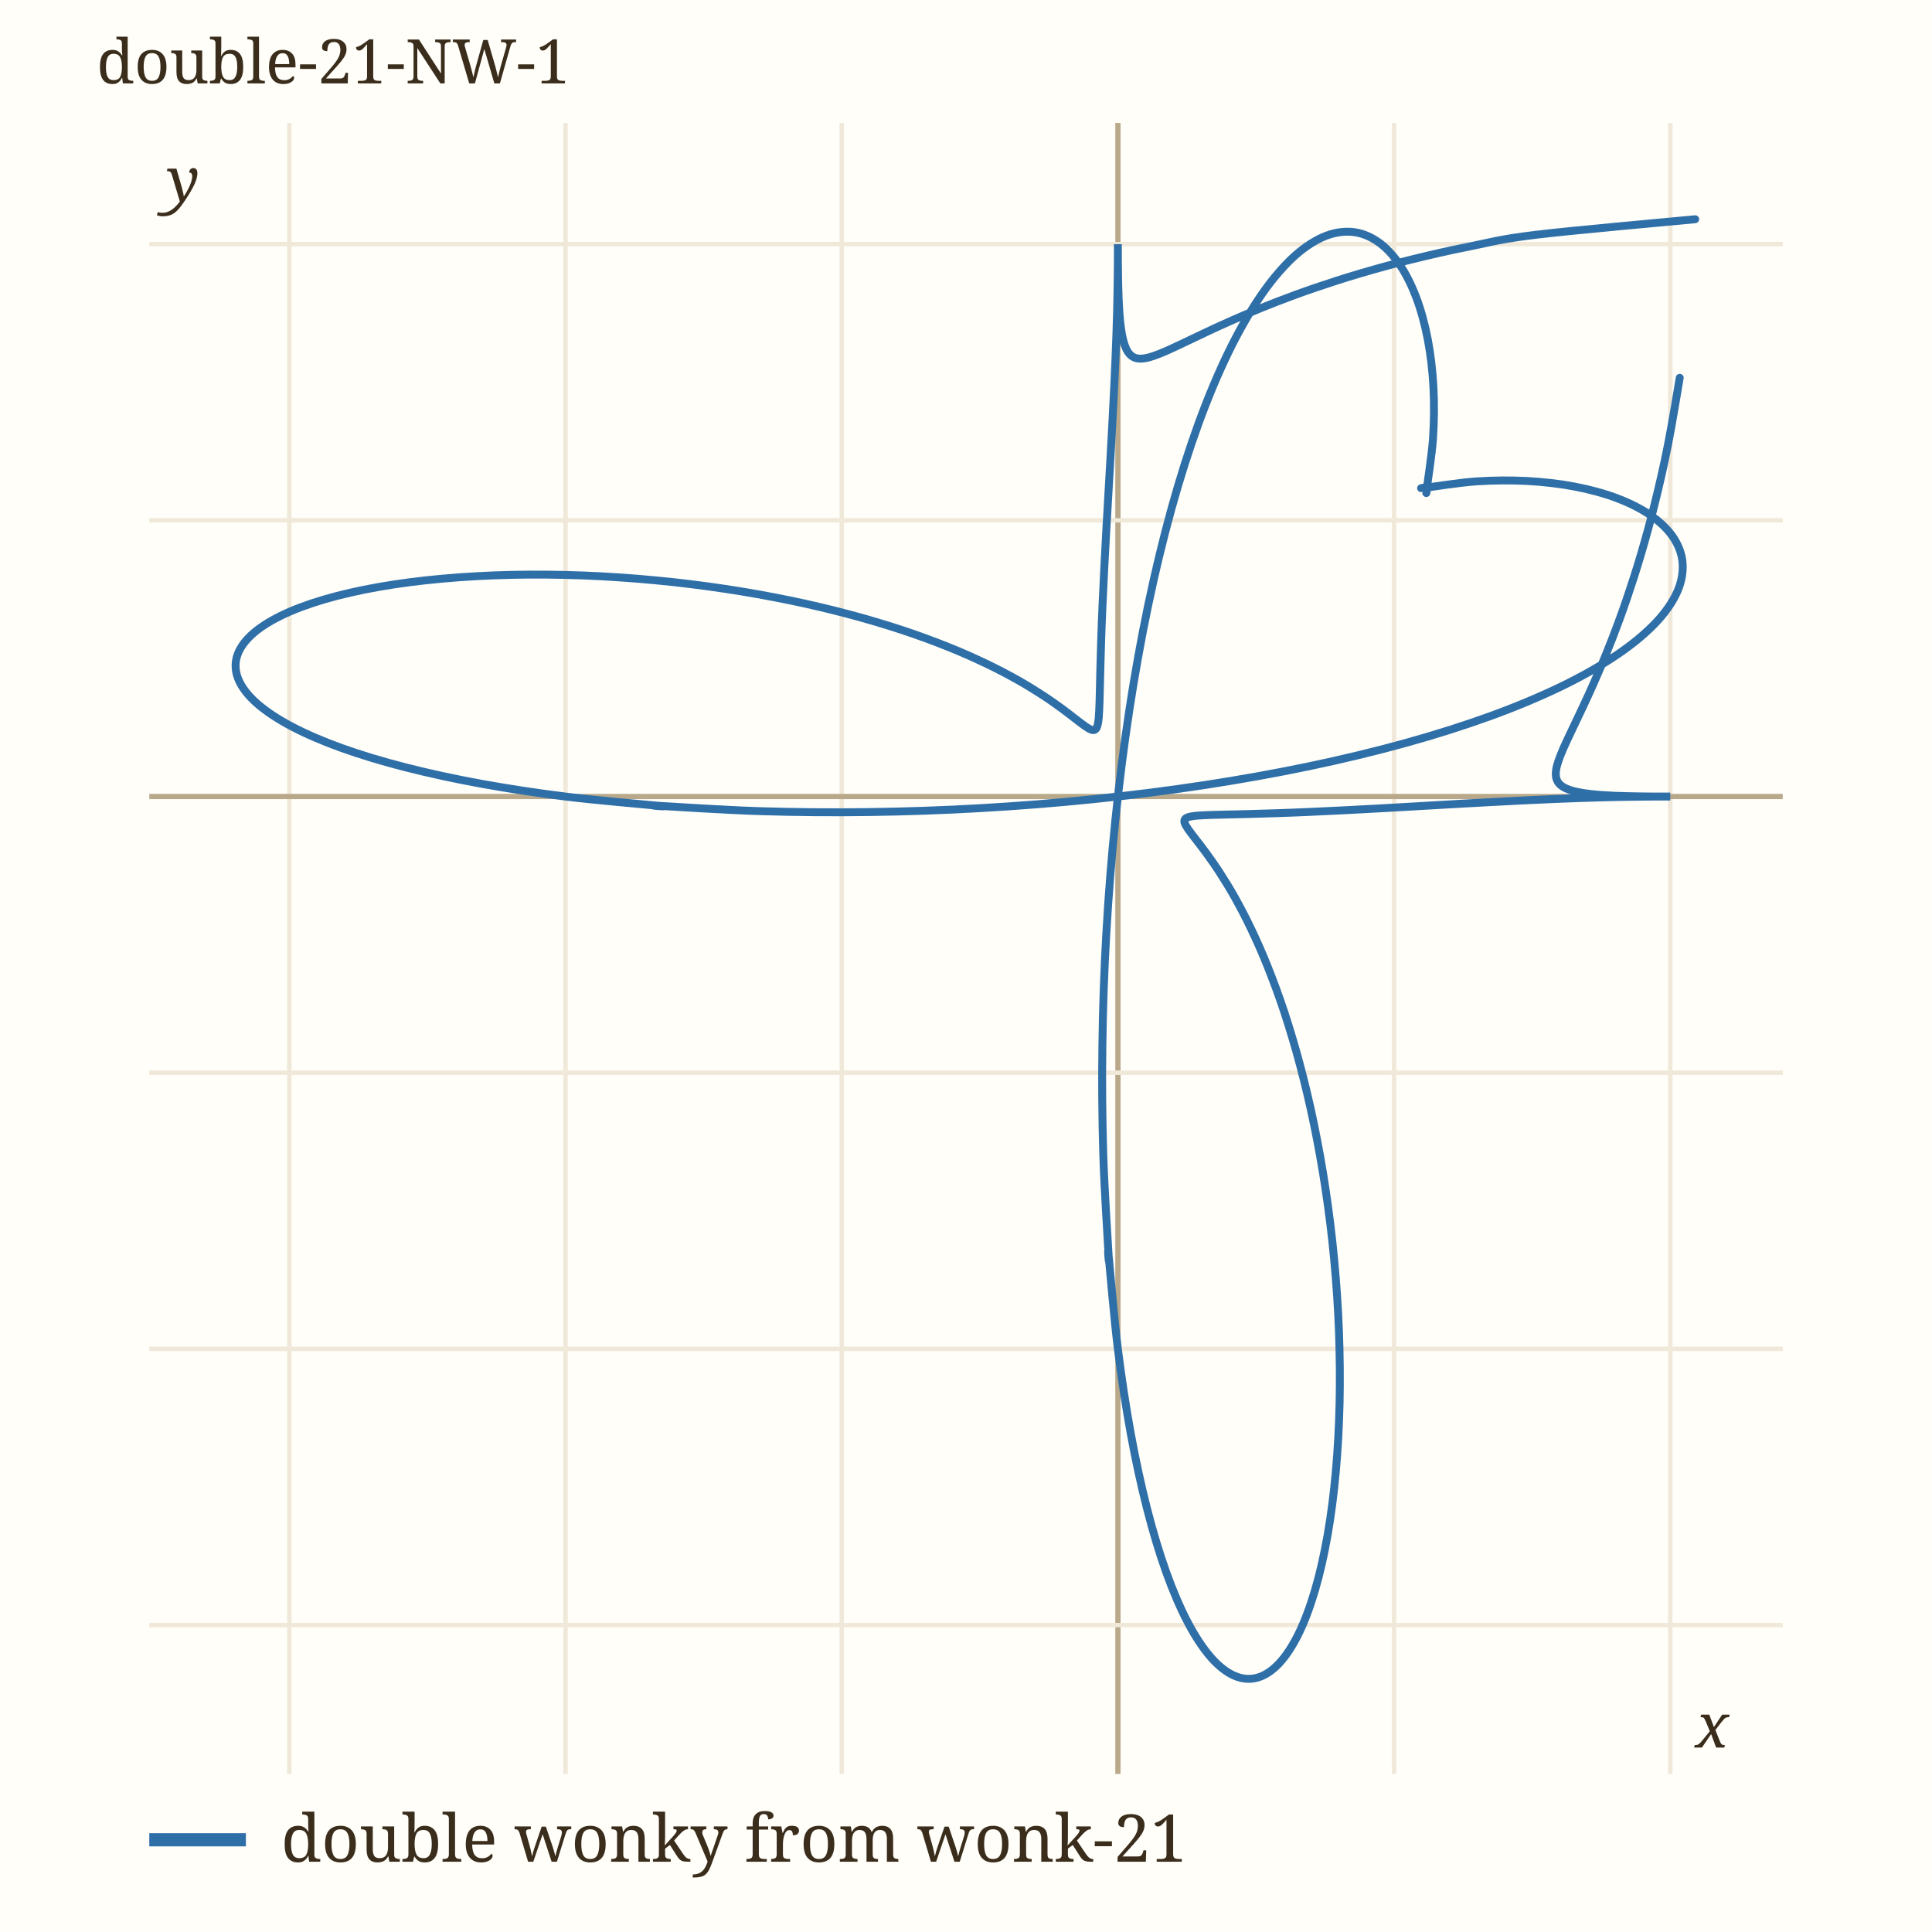
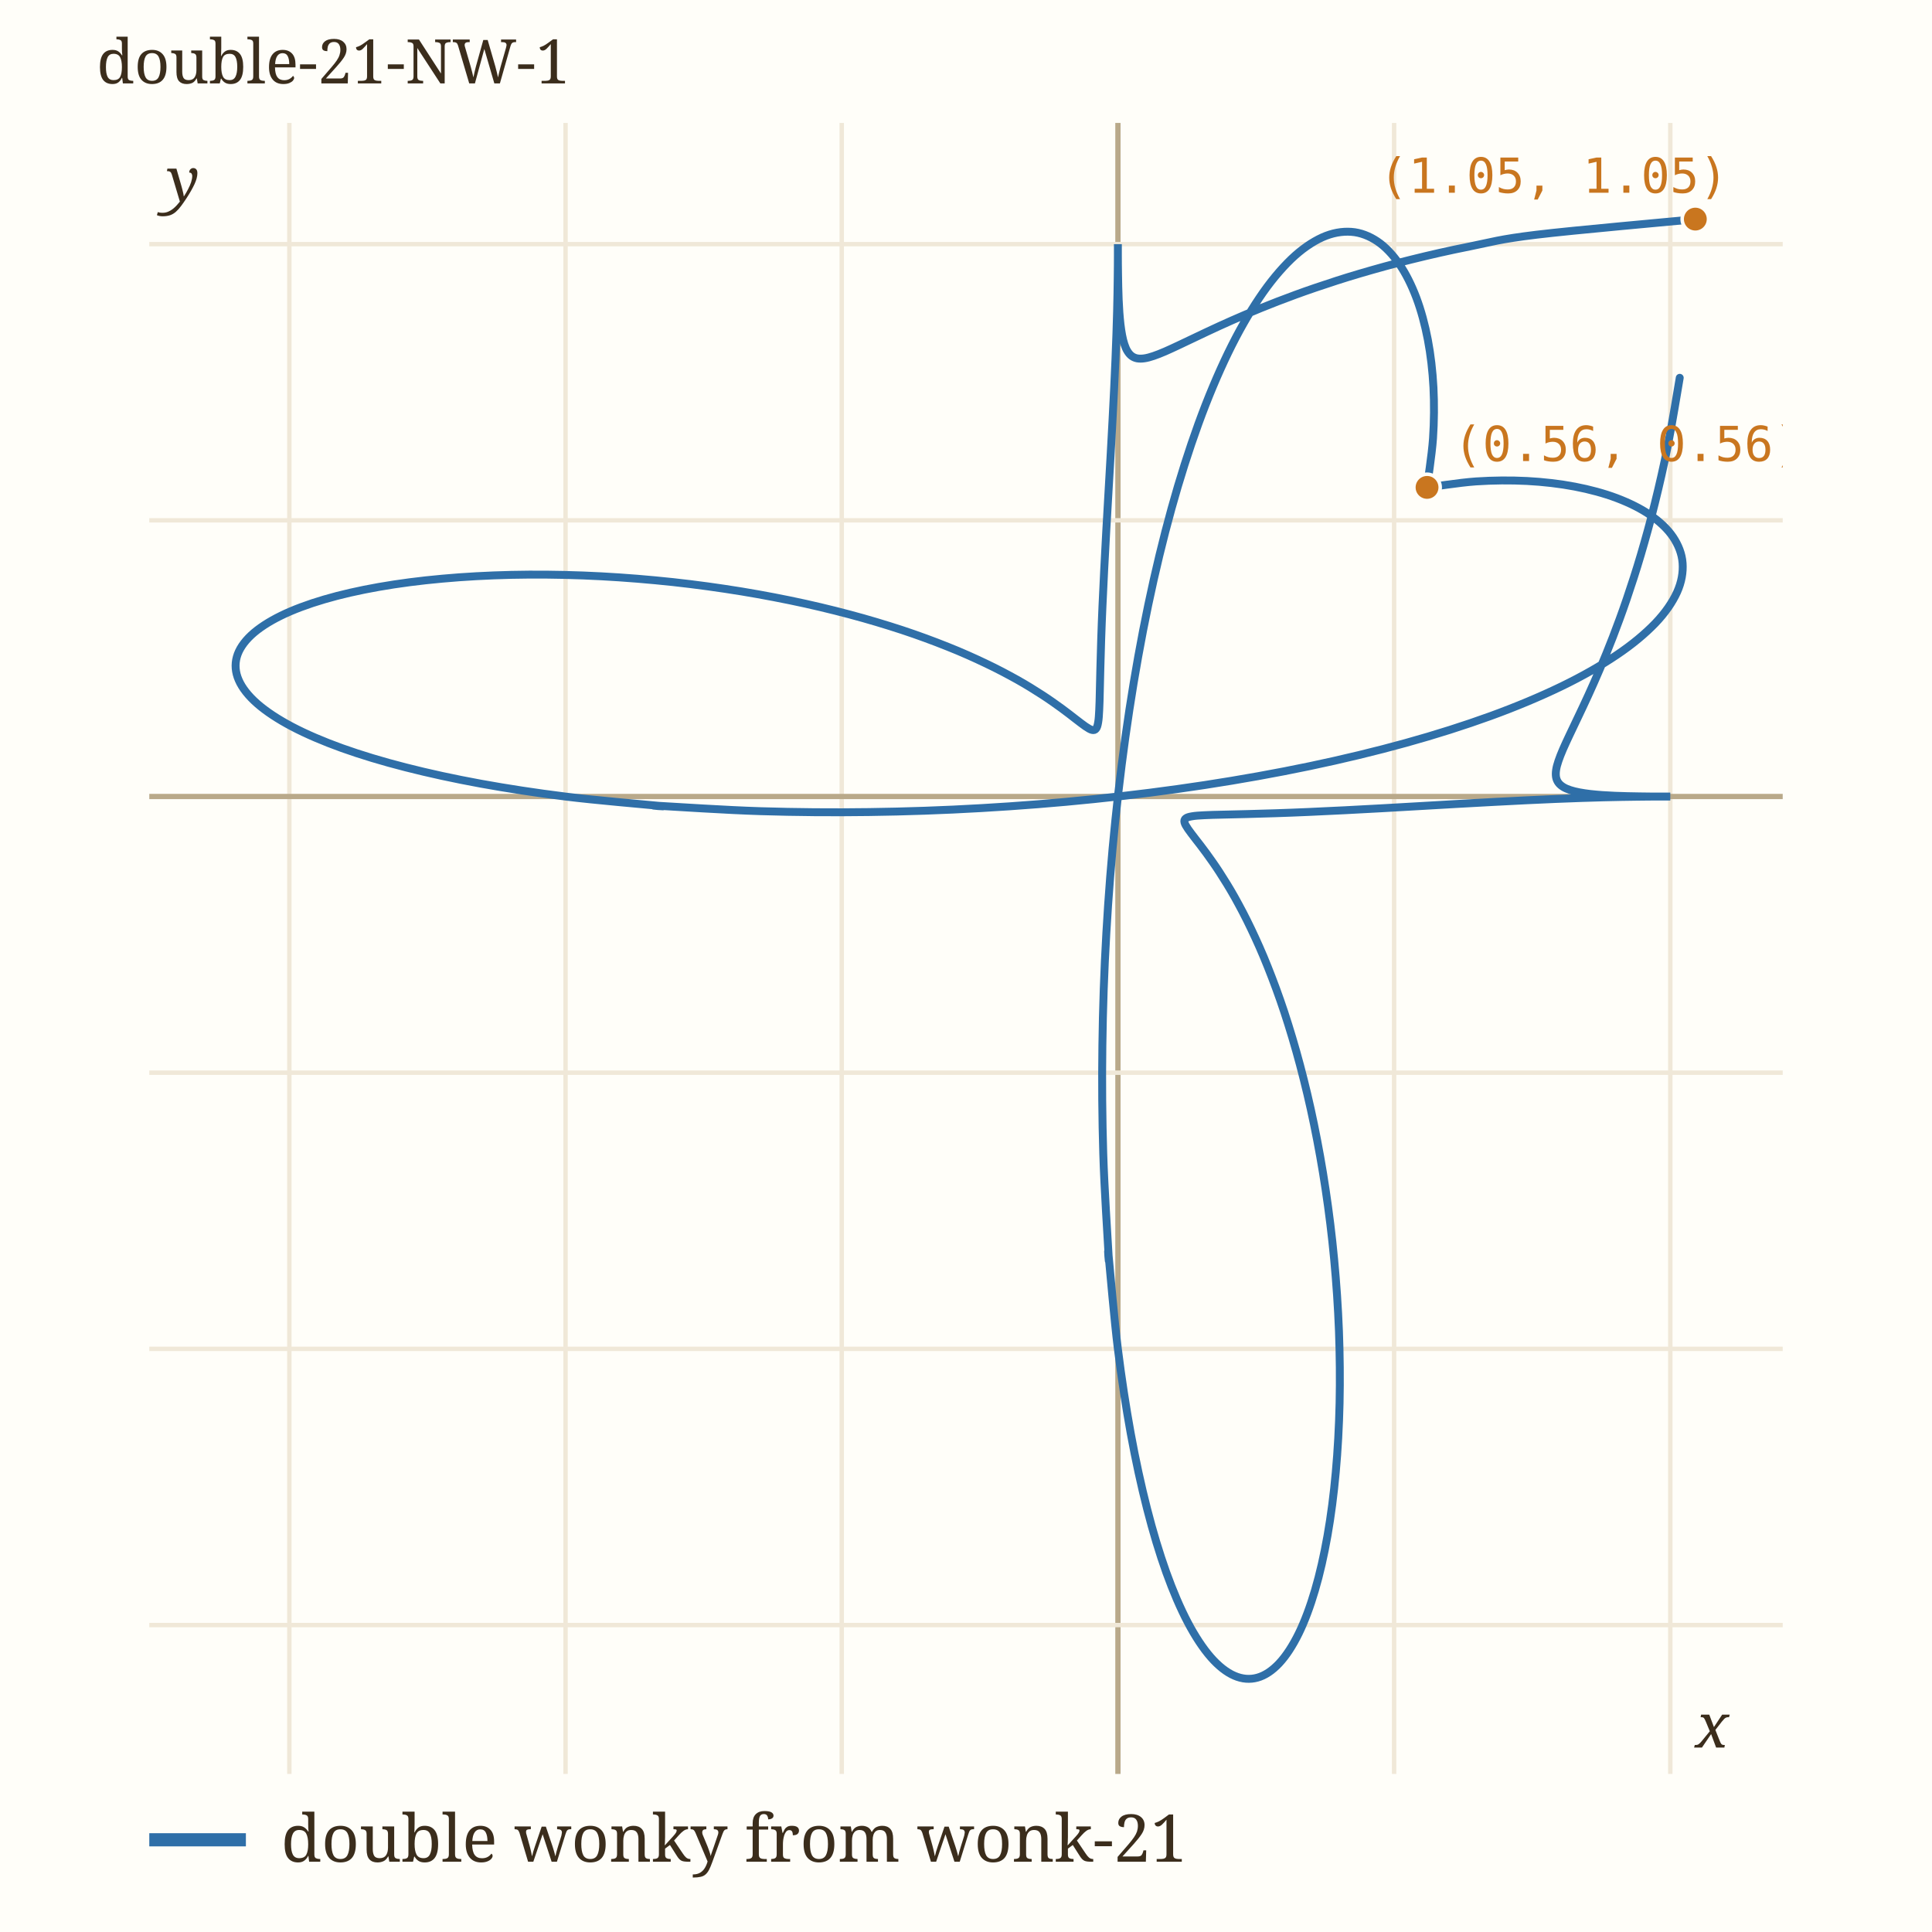
<svg xmlns="http://www.w3.org/2000/svg" viewBox="0 0 440 440" width="440" height="440" role="img" aria-label="double-21-NW-1" data-panel="double-21-NW-1">
  <rect x="0" y="0" width="440" height="440" fill="#fffef9" />
  <clipPath id="clip-double-21-NW-1">
    <rect x="34" y="28" width="372" height="376" />
  </clipPath>
  <g clip-path="url(#clip-double-21-NW-1)">
    <line x1="65.9" x2="65.9" y1="28" y2="404" stroke="#f0e8d8" stroke-width="1" />
    <text x="65.9" y="418.0" font-family="ui-monospace, Menlo, monospace" font-size="11" fill="#9c8a6a" text-anchor="middle">-1.5</text>
    <line x1="128.8" x2="128.8" y1="28" y2="404" stroke="#f0e8d8" stroke-width="1" />
    <text x="128.8" y="418.0" font-family="ui-monospace, Menlo, monospace" font-size="11" fill="#9c8a6a" text-anchor="middle">-1</text>
    <line x1="191.7" x2="191.7" y1="28" y2="404" stroke="#f0e8d8" stroke-width="1" />
    <text x="191.7" y="418.0" font-family="ui-monospace, Menlo, monospace" font-size="11" fill="#9c8a6a" text-anchor="middle">-0.5</text>
    <line x1="254.6" x2="254.6" y1="28" y2="404" stroke="#b9a98a" stroke-width="1.2" />
    <line x1="317.5" x2="317.5" y1="28" y2="404" stroke="#f0e8d8" stroke-width="1" />
    <text x="317.5" y="418.0" font-family="ui-monospace, Menlo, monospace" font-size="11" fill="#9c8a6a" text-anchor="middle">0.5</text>
    <line x1="380.4" x2="380.4" y1="28" y2="404" stroke="#f0e8d8" stroke-width="1" />
    <text x="380.4" y="418.0" font-family="ui-monospace, Menlo, monospace" font-size="11" fill="#9c8a6a" text-anchor="middle">1</text>
    <line x1="34" x2="406" y1="370.1" y2="370.1" stroke="#f0e8d8" stroke-width="1" />
    <text x="28.0" y="374.1" font-family="ui-monospace, Menlo, monospace" font-size="11" fill="#9c8a6a" text-anchor="end">-1.5</text>
    <line x1="34" x2="406" y1="307.2" y2="307.2" stroke="#f0e8d8" stroke-width="1" />
    <text x="28.0" y="311.2" font-family="ui-monospace, Menlo, monospace" font-size="11" fill="#9c8a6a" text-anchor="end">-1</text>
    <line x1="34" x2="406" y1="244.3" y2="244.3" stroke="#f0e8d8" stroke-width="1" />
    <text x="28.0" y="248.3" font-family="ui-monospace, Menlo, monospace" font-size="11" fill="#9c8a6a" text-anchor="end">-0.5</text>
    <line x1="34" x2="406" y1="181.4" y2="181.4" stroke="#b9a98a" stroke-width="1.2" />
    <line x1="34" x2="406" y1="118.5" y2="118.5" stroke="#f0e8d8" stroke-width="1" />
    <text x="28.0" y="122.5" font-family="ui-monospace, Menlo, monospace" font-size="11" fill="#9c8a6a" text-anchor="end">0.5</text>
    <line x1="34" x2="406" y1="55.6" y2="55.6" stroke="#f0e8d8" stroke-width="1" />
    <text x="28.0" y="59.6" font-family="ui-monospace, Menlo, monospace" font-size="11" fill="#9c8a6a" text-anchor="end">1</text>
    <path d="M386.07,49.93 C380.05,50.52 358.50,52.42 349.96,53.45 C341.41,54.48 339.57,55.16 334.81,56.11 C330.05,57.05 325.57,58.08 321.38,59.12 C317.18,60.15 313.29,61.24 309.65,62.31 C306.01,63.38 302.66,64.48 299.54,65.54 C296.42,66.60 293.58,67.66 290.94,68.67 C288.30,69.68 285.91,70.68 283.70,71.61 C281.49,72.54 279.51,73.44 277.67,74.27 C275.84,75.10 274.21,75.89 272.70,76.60 C271.19,77.31 269.86,77.96 268.64,78.53 C267.41,79.11 266.34,79.61 265.35,80.04 C264.36,80.46 263.50,80.81 262.72,81.07 C261.93,81.34 261.25,81.52 260.63,81.61 C260.01,81.70 259.48,81.70 259.00,81.62 C258.52,81.53 258.11,81.35 257.74,81.08 C257.37,80.81 257.06,80.44 256.78,79.99 C256.50,79.55 256.27,79.00 256.07,78.39 C255.86,77.78 255.70,77.07 255.55,76.31 C255.40,75.56 255.29,74.72 255.18,73.85 C255.08,72.98 255.00,72.04 254.93,71.11 C254.87,70.17 254.82,69.18 254.77,68.22 C254.73,67.26 254.70,66.28 254.68,65.35 C254.65,64.42 254.64,63.50 254.63,62.64 C254.62,61.79 254.61,60.97 254.60,60.24 C254.60,59.51 254.60,58.84 254.59,58.26 C254.59,57.69 254.59,57.19 254.59,56.80 C254.59,56.40 254.59,56.10 254.59,55.90 C254.59,55.70 254.59,55.60 254.59,55.60 C254.59,55.60 254.59,55.70 254.59,55.90 C254.59,56.10 254.59,56.40 254.59,56.80 C254.59,57.21 254.59,57.71 254.59,58.31 C254.59,58.92 254.58,59.62 254.58,60.44 C254.57,61.25 254.57,62.17 254.55,63.21 C254.54,64.25 254.53,65.39 254.50,66.67 C254.48,67.95 254.45,69.35 254.41,70.89 C254.37,72.43 254.32,74.09 254.26,75.90 C254.20,77.71 254.13,79.66 254.04,81.74 C253.96,83.83 253.86,86.06 253.74,88.41 C253.63,90.76 253.50,93.25 253.36,95.84 C253.23,98.42 253.07,101.14 252.92,103.90 C252.76,106.67 252.59,109.55 252.43,112.42 C252.26,115.30 252.09,118.25 251.93,121.15 C251.77,124.04 251.61,126.97 251.47,129.78 C251.32,132.60 251.19,135.40 251.08,138.03 C250.96,140.66 250.87,143.22 250.79,145.57 C250.71,147.93 250.65,150.16 250.60,152.16 C250.54,154.16 250.51,155.98 250.47,157.58 C250.43,159.17 250.41,160.55 250.34,161.70 C250.28,162.85 250.23,163.78 250.10,164.49 C249.98,165.20 249.85,165.68 249.61,165.97 C249.38,166.26 249.11,166.33 248.71,166.24 C248.31,166.15 247.84,165.86 247.21,165.44 C246.58,165.02 245.85,164.42 244.93,163.73 C244.01,163.03 242.97,162.18 241.70,161.27 C240.43,160.36 239.00,159.32 237.32,158.24 C235.65,157.16 233.78,155.99 231.64,154.79 C229.50,153.60 227.14,152.34 224.50,151.09 C221.86,149.83 218.97,148.53 215.79,147.27 C212.61,146.00 209.16,144.72 205.44,143.49 C201.71,142.27 197.70,141.06 193.45,139.93 C189.19,138.80 184.65,137.71 179.92,136.74 C175.19,135.77 170.18,134.86 165.07,134.10 C159.95,133.33 154.59,132.66 149.22,132.16 C143.84,131.65 138.29,131.27 132.82,131.06 C127.36,130.86 121.80,130.80 116.44,130.92 C111.09,131.04 105.73,131.33 100.71,131.79 C95.68,132.24 90.76,132.88 86.28,133.67 C81.80,134.46 77.55,135.42 73.83,136.52 C70.12,137.61 66.74,138.87 63.97,140.23 C61.20,141.59 58.88,143.10 57.21,144.66 C55.53,146.23 54.40,147.92 53.93,149.62 C53.45,151.33 53.59,153.12 54.37,154.89 C55.14,156.67 56.57,158.49 58.59,160.26 C60.61,162.02 63.30,163.80 66.51,165.49 C69.73,167.18 73.59,168.84 77.90,170.39 C82.21,171.93 87.12,173.42 92.39,174.76 C97.66,176.11 103.46,177.37 109.53,178.48 C115.59,179.58 122.03,180.57 128.78,181.41 C135.53,182.25 146.49,183.17 150.03,183.52 C153.57,183.88 146.16,183.32 150.03,183.52 C153.90,183.73 165.27,184.50 173.25,184.74 C181.23,184.98 189.55,185.06 197.92,184.94 C206.29,184.83 214.91,184.54 223.46,184.04 C232.00,183.55 240.69,182.87 249.17,181.99 C257.66,181.12 266.17,180.04 274.35,178.79 C282.53,177.54 290.61,176.09 298.25,174.49 C305.89,172.89 313.30,171.10 320.16,169.20 C327.03,167.30 333.55,165.22 339.45,163.08 C345.36,160.93 350.80,158.64 355.58,156.33 C360.37,154.01 364.60,151.59 368.16,149.19 C371.73,146.80 374.67,144.33 376.97,141.95 C379.26,139.56 380.90,137.15 381.94,134.87 C382.97,132.58 383.35,130.33 383.20,128.24 C383.05,126.14 382.25,124.13 381.03,122.31 C379.81,120.49 378.00,118.80 375.86,117.32 C373.73,115.84 371.08,114.53 368.21,113.44 C365.34,112.36 362.05,111.47 358.64,110.82 C355.23,110.17 351.51,109.74 347.76,109.54 C344.02,109.35 340.06,109.38 336.15,109.64 C332.25,109.91 326.20,110.89 324.34,111.12 C322.48,111.35 324.91,110.91 325.00,111.00 C325.09,111.09 324.65,113.52 324.88,111.66 C325.11,109.80 326.09,103.75 326.36,99.85 C326.62,95.94 326.65,91.98 326.46,88.24 C326.26,84.49 325.83,80.77 325.18,77.36 C324.53,73.95 323.64,70.66 322.56,67.79 C321.47,64.92 320.16,62.27 318.68,60.14 C317.20,58.00 315.51,56.19 313.69,54.97 C311.87,53.75 309.86,52.95 307.76,52.80 C305.67,52.65 303.42,53.03 301.13,54.06 C298.85,55.10 296.44,56.74 294.05,59.03 C291.67,61.33 289.20,64.27 286.81,67.84 C284.41,71.40 281.99,75.63 279.67,80.42 C277.36,85.20 275.07,90.64 272.92,96.55 C270.78,102.45 268.70,108.97 266.80,115.84 C264.90,122.70 263.11,130.11 261.51,137.75 C259.91,145.39 258.46,153.47 257.21,161.65 C255.96,169.83 254.88,178.34 254.01,186.83 C253.13,195.31 252.45,204.00 251.96,212.54 C251.46,221.09 251.17,229.71 251.06,238.08 C250.94,246.45 251.02,254.77 251.26,262.75 C251.50,270.73 252.27,282.10 252.48,285.97 C252.68,289.84 252.12,282.43 252.48,285.97 C252.83,289.51 253.75,300.47 254.59,307.22 C255.43,313.97 256.42,320.41 257.52,326.47 C258.63,332.54 259.89,338.34 261.24,343.61 C262.58,348.88 264.07,353.79 265.61,358.10 C267.16,362.41 268.82,366.27 270.51,369.49 C272.20,372.70 273.98,375.39 275.74,377.41 C277.51,379.43 279.33,380.86 281.11,381.63 C282.88,382.41 284.67,382.55 286.38,382.07 C288.08,381.60 289.77,380.47 291.34,378.79 C292.90,377.12 294.41,374.80 295.77,372.03 C297.13,369.26 298.39,365.88 299.48,362.17 C300.58,358.45 301.54,354.20 302.33,349.72 C303.12,345.24 303.76,340.32 304.21,335.29 C304.67,330.27 304.96,324.91 305.08,319.56 C305.20,314.20 305.14,308.64 304.94,303.18 C304.73,297.71 304.35,292.16 303.84,286.78 C303.34,281.41 302.67,276.05 301.90,270.93 C301.14,265.82 300.23,260.81 299.26,256.08 C298.29,251.35 297.20,246.81 296.07,242.55 C294.94,238.30 293.73,234.29 292.51,230.56 C291.28,226.84 290.00,223.39 288.73,220.21 C287.47,217.03 286.17,214.14 284.91,211.50 C283.66,208.86 282.40,206.50 281.21,204.36 C280.01,202.22 278.84,200.35 277.76,198.68 C276.68,197.00 275.64,195.57 274.73,194.30 C273.82,193.03 272.97,191.99 272.27,191.07 C271.58,190.15 270.98,189.42 270.56,188.79 C270.14,188.16 269.85,187.69 269.76,187.29 C269.67,186.89 269.74,186.62 270.03,186.39 C270.32,186.15 270.80,186.02 271.51,185.90 C272.22,185.77 273.15,185.72 274.30,185.66 C275.45,185.59 276.83,185.57 278.42,185.53 C280.02,185.49 281.84,185.46 283.84,185.40 C285.84,185.35 288.07,185.29 290.43,185.21 C292.78,185.13 295.34,185.04 297.97,184.92 C300.60,184.81 303.40,184.68 306.22,184.53 C309.03,184.39 311.96,184.23 314.85,184.07 C317.75,183.91 320.70,183.74 323.58,183.57 C326.45,183.41 329.33,183.24 332.10,183.08 C334.86,182.93 337.58,182.77 340.16,182.64 C342.75,182.50 345.24,182.37 347.59,182.26 C349.94,182.14 352.17,182.04 354.26,181.96 C356.34,181.87 358.29,181.80 360.10,181.74 C361.91,181.68 363.57,181.63 365.11,181.59 C366.65,181.55 368.05,181.52 369.33,181.50 C370.61,181.47 371.75,181.46 372.79,181.45 C373.83,181.43 374.75,181.43 375.56,181.42 C376.38,181.42 377.08,181.41 377.69,181.41 C378.29,181.41 378.79,181.41 379.20,181.41 C379.60,181.41 379.90,181.41 380.10,181.41 C380.30,181.41 380.40,181.41 380.40,181.41 C380.40,181.41 380.30,181.41 380.10,181.41 C379.90,181.41 379.60,181.41 379.20,181.41 C378.81,181.41 378.31,181.41 377.74,181.41 C377.16,181.40 376.49,181.40 375.76,181.40 C375.03,181.39 374.21,181.38 373.36,181.37 C372.50,181.36 371.58,181.35 370.65,181.32 C369.72,181.30 368.74,181.27 367.78,181.23 C366.82,181.18 365.83,181.13 364.89,181.07 C363.96,181.00 363.02,180.92 362.15,180.82 C361.28,180.71 360.44,180.60 359.69,180.45 C358.93,180.30 358.22,180.14 357.61,179.93 C357.00,179.73 356.45,179.50 356.01,179.22 C355.56,178.94 355.19,178.63 354.92,178.26 C354.65,177.89 354.47,177.48 354.38,177.00 C354.30,176.52 354.30,175.99 354.39,175.37 C354.48,174.75 354.66,174.07 354.93,173.28 C355.19,172.50 355.54,171.64 355.96,170.65 C356.39,169.66 356.89,168.59 357.47,167.36 C358.04,166.14 358.69,164.81 359.40,163.30 C360.11,161.79 360.90,160.16 361.73,158.33 C362.56,156.49 363.46,154.51 364.39,152.30 C365.32,150.09 366.32,147.70 367.33,145.06 C368.34,142.42 369.40,139.58 370.46,136.46 C371.52,133.34 372.62,129.99 373.69,126.35 C374.76,122.71 375.85,118.82 376.88,114.62 C377.92,110.43 378.95,105.95 379.89,101.19 C380.84,96.43 382.11,88.57 382.55,86.04" fill="none" stroke="#2f6fa8" stroke-width="1.8" stroke-linecap="round" data-path="double-21-NW-1" />
+     <circle cx="325.0" cy="111.0" r="3" fill="#c9761f" stroke="#fffef9" stroke-width="0.8" />
+     <text x="331.0" y="105.0" font-family="ui-monospace, Menlo, monospace" font-size="11" fill="#c9761f">(0.56, 0.56)</text>
+     <circle cx="386.1" cy="49.9" r="3" fill="#c9761f" stroke="#fffef9" stroke-width="0.8" />
+     <text x="314.1" y="43.9" font-family="ui-monospace, Menlo, monospace" font-size="11" fill="#c9761f">(1.05, 1.05)</text>
  </g>
  <text x="386.1" y="398.0" font-family="Georgia, serif" font-size="14" font-style="italic" fill="#3b2d1c">x</text>
  <text x="38.0" y="45.9" font-family="Georgia, serif" font-size="14" font-style="italic" fill="#3b2d1c">y</text>
  <text x="22" y="19" font-family="Georgia, serif" font-size="14" fill="#3b2d1c">double-21-NW-1</text>
  <line x1="34" x2="56" y1="419" y2="419" stroke="#2f6fa8" stroke-width="3" />
  <text x="64" y="424" font-family="Georgia, serif" font-size="15" fill="#3b2d1c">double wonky from wonk-21</text>
</svg>
